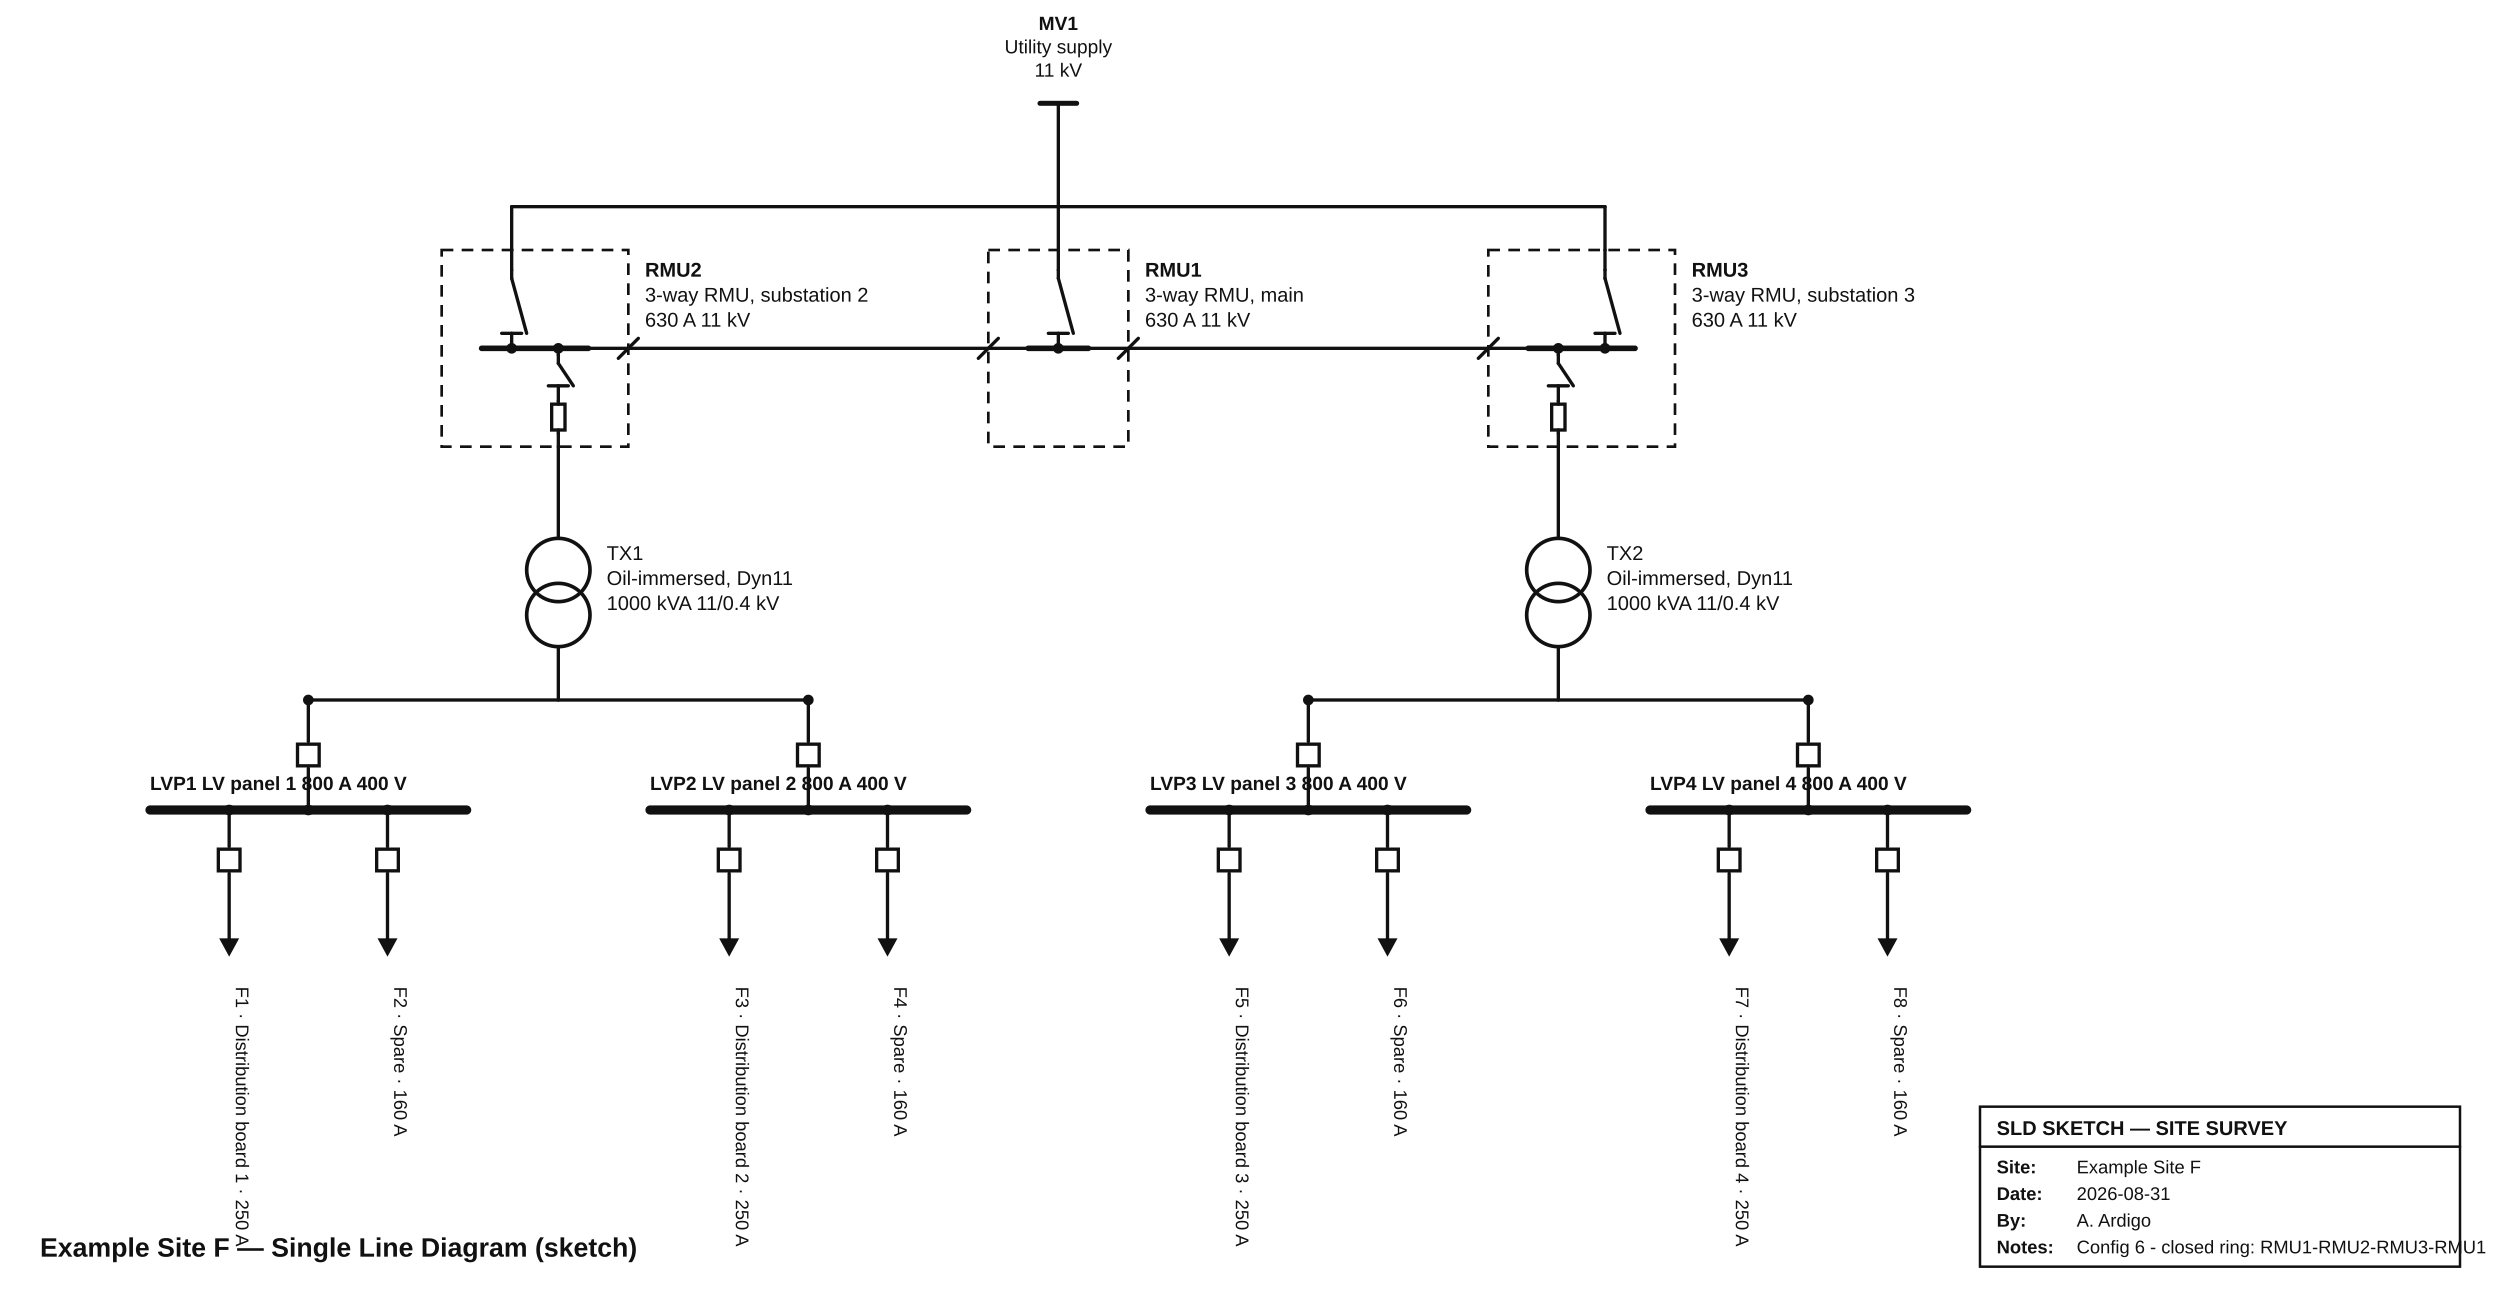
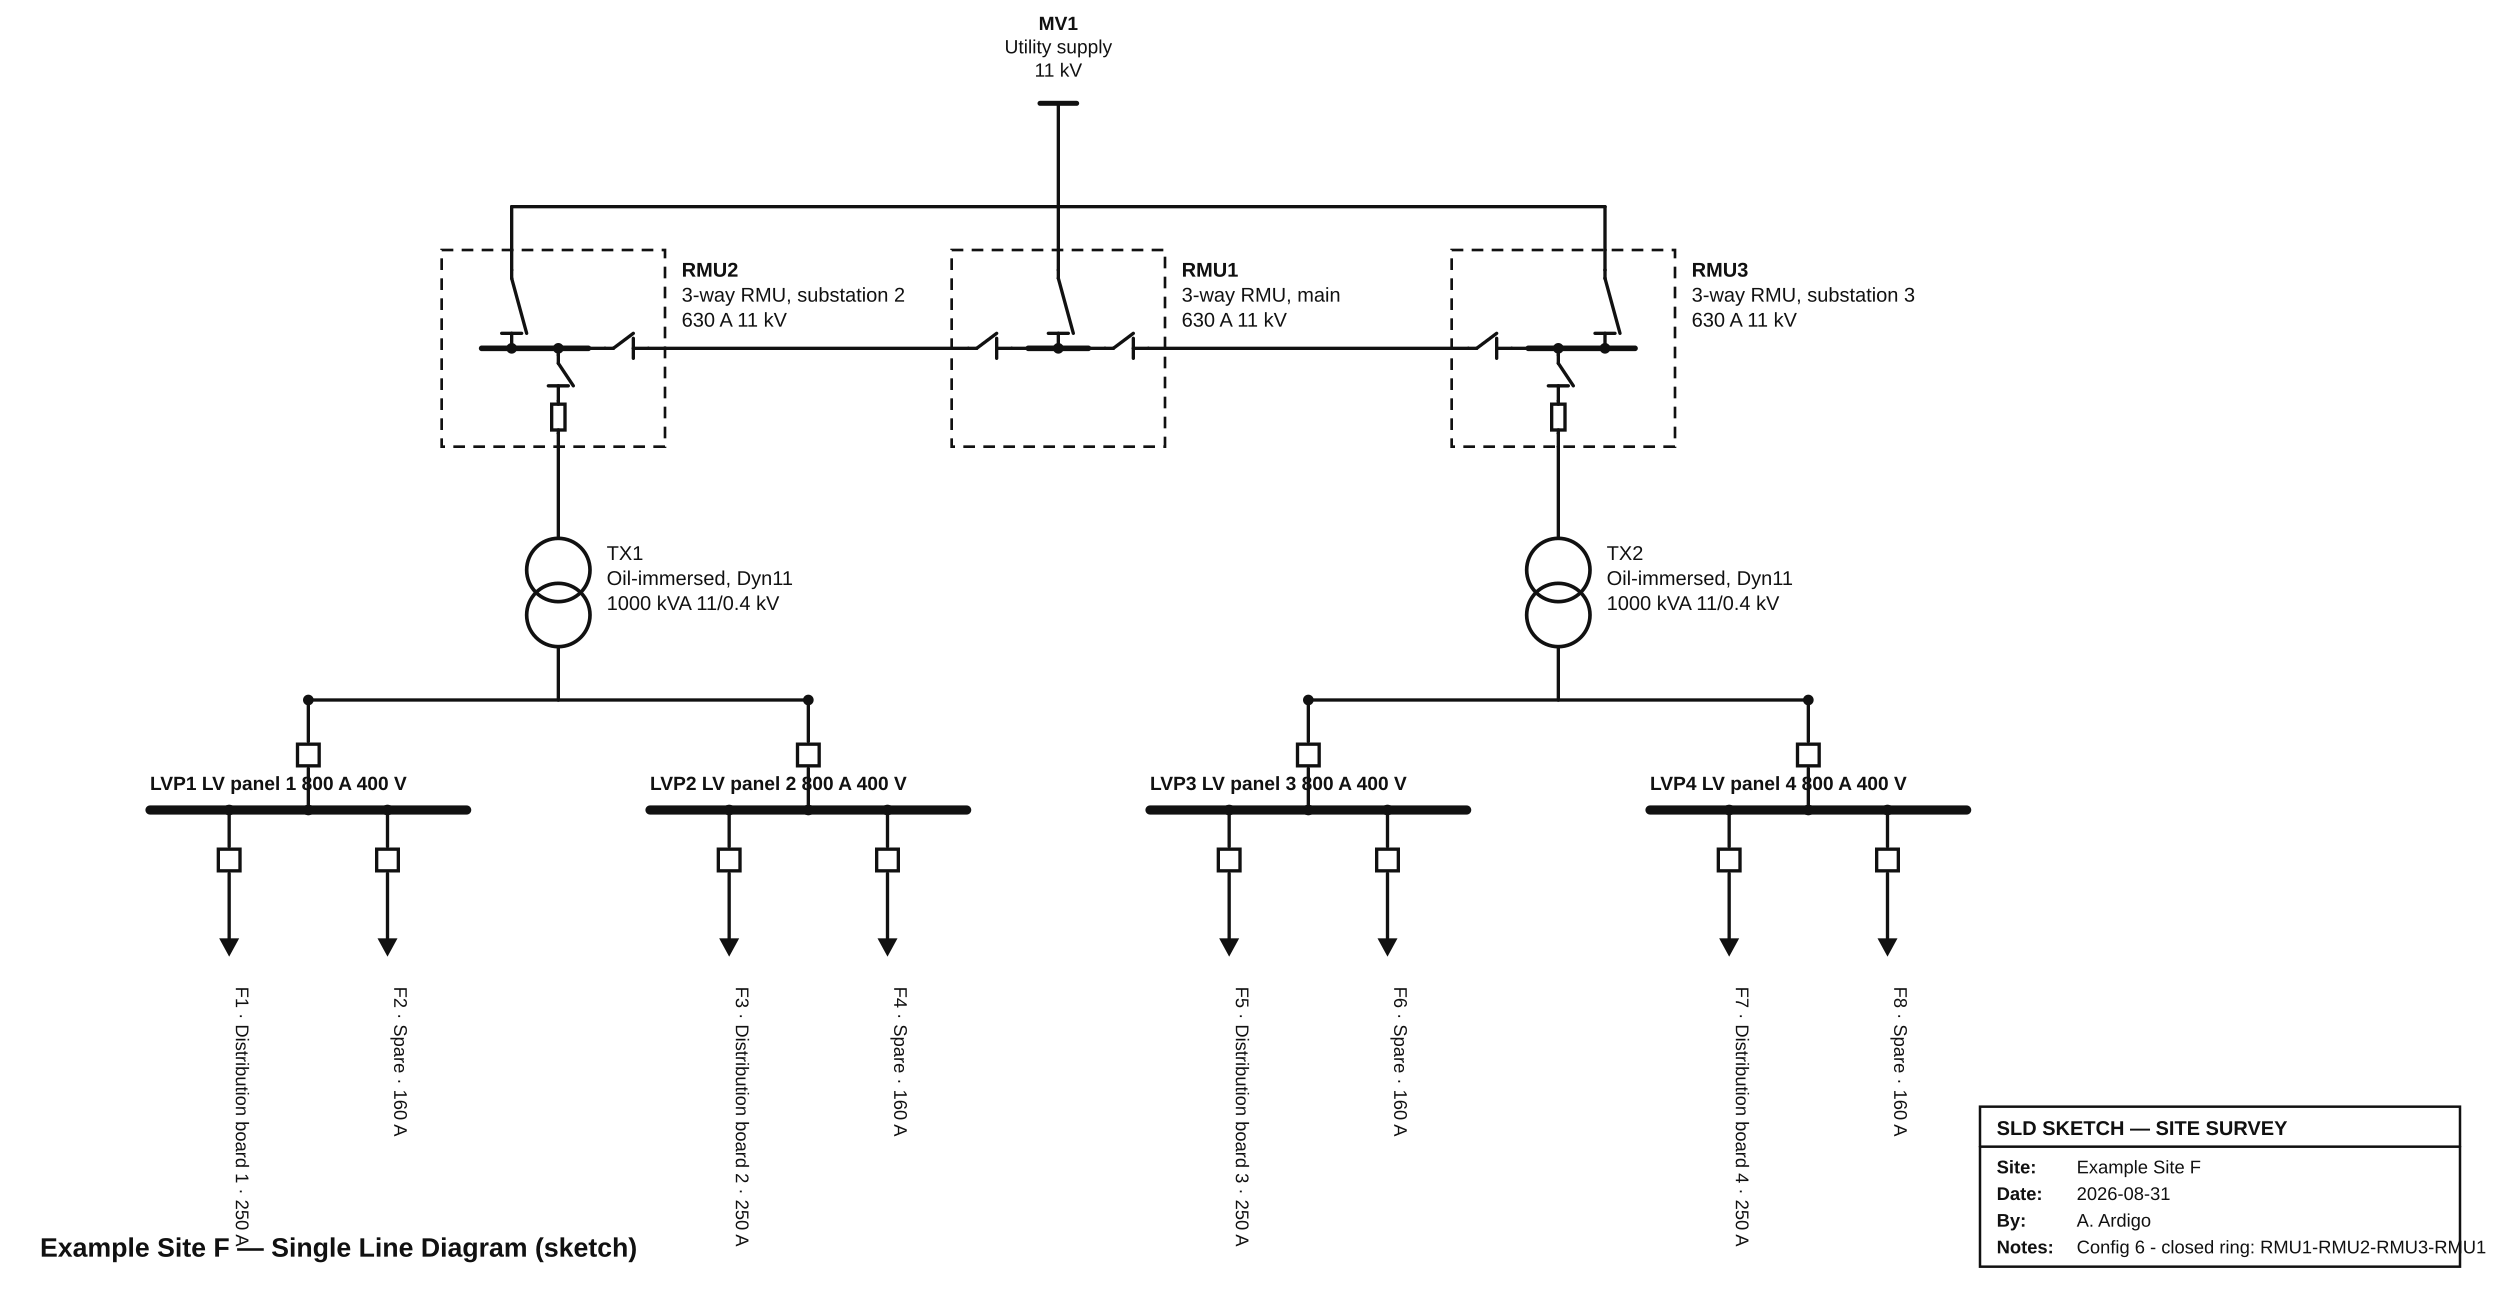
<svg xmlns="http://www.w3.org/2000/svg" width="1500" height="780" viewBox="0 0 1500 780">
  <rect width="100%" height="100%" fill="white" />
  <text x="24.0" y="754.0" font-family="Arial, Helvetica, sans-serif" font-size="16" fill="#111" text-anchor="start" font-weight="bold">Example Site F — Single Line Diagram (sketch)</text>
-   <rect x="593.0" y="150.0" width="84.0" height="118.0" fill="none" stroke="#111" stroke-width="1.6" stroke-dasharray="7 5" />
+   <rect x="571.0" y="150.0" width="128.0" height="118.0" fill="none" stroke="#111" stroke-width="1.6" stroke-dasharray="7 5" />
  <line x1="617.0" y1="209.0" x2="653.0" y2="209.0" stroke="#111" stroke-width="3.4" stroke-linecap="round" />
  <line x1="635.0" y1="162.0" x2="635.0" y2="167.0" stroke="#111" stroke-width="2" stroke-linecap="round" />
  <line x1="635.0" y1="167.0" x2="644.0" y2="200.0" stroke="#111" stroke-width="2" stroke-linecap="round" />
  <line x1="629.0" y1="200.0" x2="641.0" y2="200.0" stroke="#111" stroke-width="2" stroke-linecap="round" />
  <line x1="635.0" y1="200.0" x2="635.0" y2="209.0" stroke="#111" stroke-width="2" stroke-linecap="round" />
  <line x1="635.0" y1="150.0" x2="635.0" y2="162.0" stroke="#111" stroke-width="2" stroke-linecap="round" />
  <circle cx="635.0" cy="209.0" r="3.2" fill="#111" />
-   <text x="687.0" y="166.0" font-family="Arial, Helvetica, sans-serif" font-size="12" fill="#111" text-anchor="start" font-weight="bold">RMU1</text>
-   <text x="687.0" y="181.0" font-family="Arial, Helvetica, sans-serif" font-size="12" fill="#111" text-anchor="start">3-way RMU, main</text>
-   <text x="687.0" y="196.0" font-family="Arial, Helvetica, sans-serif" font-size="12" fill="#111" text-anchor="start">630 A 11 kV</text>
-   <rect x="265.0" y="150.0" width="112.0" height="118.0" fill="none" stroke="#111" stroke-width="1.6" stroke-dasharray="7 5" />
+   <text x="709.0" y="166.0" font-family="Arial, Helvetica, sans-serif" font-size="12" fill="#111" text-anchor="start" font-weight="bold">RMU1</text>
+   <text x="709.0" y="181.0" font-family="Arial, Helvetica, sans-serif" font-size="12" fill="#111" text-anchor="start">3-way RMU, main</text>
+   <text x="709.0" y="196.0" font-family="Arial, Helvetica, sans-serif" font-size="12" fill="#111" text-anchor="start">630 A 11 kV</text>
+   <rect x="265.0" y="150.0" width="134.0" height="118.0" fill="none" stroke="#111" stroke-width="1.6" stroke-dasharray="7 5" />
  <line x1="289.0" y1="209.0" x2="353.0" y2="209.0" stroke="#111" stroke-width="3.4" stroke-linecap="round" />
  <line x1="307.0" y1="162.0" x2="307.0" y2="167.0" stroke="#111" stroke-width="2" stroke-linecap="round" />
  <line x1="307.0" y1="167.0" x2="316.0" y2="200.0" stroke="#111" stroke-width="2" stroke-linecap="round" />
  <line x1="301.0" y1="200.0" x2="313.0" y2="200.0" stroke="#111" stroke-width="2" stroke-linecap="round" />
  <line x1="307.0" y1="200.0" x2="307.0" y2="209.0" stroke="#111" stroke-width="2" stroke-linecap="round" />
  <line x1="307.0" y1="150.0" x2="307.0" y2="162.0" stroke="#111" stroke-width="2" stroke-linecap="round" />
  <circle cx="307.0" cy="209.0" r="3.2" fill="#111" />
  <line x1="335.0" y1="213.0" x2="335.0" y2="218.0" stroke="#111" stroke-width="2" stroke-linecap="round" />
  <line x1="335.0" y1="218.0" x2="344.0" y2="231.5" stroke="#111" stroke-width="2" stroke-linecap="round" />
  <line x1="329.0" y1="231.5" x2="341.0" y2="231.5" stroke="#111" stroke-width="2" stroke-linecap="round" />
  <line x1="335.0" y1="231.5" x2="335.0" y2="240.5" stroke="#111" stroke-width="2" stroke-linecap="round" />
  <rect x="331.0" y="242.5" width="8.0" height="15.5" fill="none" stroke="#111" stroke-width="2" />
  <line x1="335.0" y1="240.5" x2="335.0" y2="242.5" stroke="#111" stroke-width="2" stroke-linecap="round" />
  <line x1="335.0" y1="258.0" x2="335.0" y2="260.0" stroke="#111" stroke-width="2" stroke-linecap="round" />
  <line x1="335.0" y1="209.0" x2="335.0" y2="213.0" stroke="#111" stroke-width="2" stroke-linecap="round" />
  <line x1="335.0" y1="260.0" x2="335.0" y2="268.0" stroke="#111" stroke-width="2" stroke-linecap="round" />
  <circle cx="335.0" cy="209.0" r="3.2" fill="#111" />
-   <text x="387.0" y="166.0" font-family="Arial, Helvetica, sans-serif" font-size="12" fill="#111" text-anchor="start" font-weight="bold">RMU2</text>
-   <text x="387.0" y="181.0" font-family="Arial, Helvetica, sans-serif" font-size="12" fill="#111" text-anchor="start">3-way RMU, substation 2</text>
-   <text x="387.0" y="196.0" font-family="Arial, Helvetica, sans-serif" font-size="12" fill="#111" text-anchor="start">630 A 11 kV</text>
-   <rect x="893.0" y="150.0" width="112.0" height="118.0" fill="none" stroke="#111" stroke-width="1.6" stroke-dasharray="7 5" />
+   <text x="409.0" y="166.0" font-family="Arial, Helvetica, sans-serif" font-size="12" fill="#111" text-anchor="start" font-weight="bold">RMU2</text>
+   <text x="409.0" y="181.0" font-family="Arial, Helvetica, sans-serif" font-size="12" fill="#111" text-anchor="start">3-way RMU, substation 2</text>
+   <text x="409.0" y="196.0" font-family="Arial, Helvetica, sans-serif" font-size="12" fill="#111" text-anchor="start">630 A 11 kV</text>
+   <rect x="871.0" y="150.0" width="134.0" height="118.0" fill="none" stroke="#111" stroke-width="1.6" stroke-dasharray="7 5" />
  <line x1="917.0" y1="209.0" x2="981.0" y2="209.0" stroke="#111" stroke-width="3.4" stroke-linecap="round" />
  <line x1="963.0" y1="162.0" x2="963.0" y2="167.0" stroke="#111" stroke-width="2" stroke-linecap="round" />
  <line x1="963.0" y1="167.0" x2="972.0" y2="200.0" stroke="#111" stroke-width="2" stroke-linecap="round" />
  <line x1="957.0" y1="200.0" x2="969.0" y2="200.0" stroke="#111" stroke-width="2" stroke-linecap="round" />
  <line x1="963.0" y1="200.0" x2="963.0" y2="209.0" stroke="#111" stroke-width="2" stroke-linecap="round" />
  <line x1="963.0" y1="150.0" x2="963.0" y2="162.0" stroke="#111" stroke-width="2" stroke-linecap="round" />
  <circle cx="963.0" cy="209.0" r="3.2" fill="#111" />
  <line x1="935.0" y1="213.0" x2="935.0" y2="218.0" stroke="#111" stroke-width="2" stroke-linecap="round" />
  <line x1="935.0" y1="218.0" x2="944.0" y2="231.5" stroke="#111" stroke-width="2" stroke-linecap="round" />
  <line x1="929.0" y1="231.5" x2="941.0" y2="231.5" stroke="#111" stroke-width="2" stroke-linecap="round" />
  <line x1="935.0" y1="231.5" x2="935.0" y2="240.5" stroke="#111" stroke-width="2" stroke-linecap="round" />
  <rect x="931.0" y="242.5" width="8.0" height="15.5" fill="none" stroke="#111" stroke-width="2" />
  <line x1="935.0" y1="240.5" x2="935.0" y2="242.5" stroke="#111" stroke-width="2" stroke-linecap="round" />
  <line x1="935.0" y1="258.0" x2="935.0" y2="260.0" stroke="#111" stroke-width="2" stroke-linecap="round" />
  <line x1="935.0" y1="209.0" x2="935.0" y2="213.0" stroke="#111" stroke-width="2" stroke-linecap="round" />
  <line x1="935.0" y1="260.0" x2="935.0" y2="268.0" stroke="#111" stroke-width="2" stroke-linecap="round" />
  <circle cx="935.0" cy="209.0" r="3.2" fill="#111" />
  <text x="1015.0" y="166.0" font-family="Arial, Helvetica, sans-serif" font-size="12" fill="#111" text-anchor="start" font-weight="bold">RMU3</text>
  <text x="1015.0" y="181.0" font-family="Arial, Helvetica, sans-serif" font-size="12" fill="#111" text-anchor="start">3-way RMU, substation 3</text>
  <text x="1015.0" y="196.0" font-family="Arial, Helvetica, sans-serif" font-size="12" fill="#111" text-anchor="start">630 A 11 kV</text>
-   <line x1="353.0" y1="209.0" x2="617.0" y2="209.0" stroke="#111" stroke-width="2" stroke-linecap="round" />
-   <line x1="371.0" y1="215.0" x2="383.0" y2="203.0" stroke="#111" stroke-width="2" stroke-linecap="round" />
-   <line x1="587.0" y1="215.0" x2="599.0" y2="203.0" stroke="#111" stroke-width="2" stroke-linecap="round" />
-   <line x1="653.0" y1="209.0" x2="917.0" y2="209.0" stroke="#111" stroke-width="2" stroke-linecap="round" />
-   <line x1="671.0" y1="215.0" x2="683.0" y2="203.0" stroke="#111" stroke-width="2" stroke-linecap="round" />
-   <line x1="887.0" y1="215.0" x2="899.0" y2="203.0" stroke="#111" stroke-width="2" stroke-linecap="round" />
+   <line x1="399.0" y1="209.0" x2="571.0" y2="209.0" stroke="#111" stroke-width="2" stroke-linecap="round" />
+   <line x1="363.0" y1="209.0" x2="368.0" y2="209.0" stroke="#111" stroke-width="2" stroke-linecap="round" />
+   <line x1="368.0" y1="209.0" x2="380.0" y2="200.0" stroke="#111" stroke-width="2" stroke-linecap="round" />
+   <line x1="380.0" y1="203.0" x2="380.0" y2="215.0" stroke="#111" stroke-width="2" stroke-linecap="round" />
+   <line x1="380.0" y1="209.0" x2="389.0" y2="209.0" stroke="#111" stroke-width="2" stroke-linecap="round" />
+   <line x1="353.0" y1="209.0" x2="363.0" y2="209.0" stroke="#111" stroke-width="2" stroke-linecap="round" />
+   <line x1="389.0" y1="209.0" x2="399.0" y2="209.0" stroke="#111" stroke-width="2" stroke-linecap="round" />
+   <line x1="581.0" y1="209.0" x2="586.0" y2="209.0" stroke="#111" stroke-width="2" stroke-linecap="round" />
+   <line x1="586.0" y1="209.0" x2="598.0" y2="200.0" stroke="#111" stroke-width="2" stroke-linecap="round" />
+   <line x1="598.0" y1="203.0" x2="598.0" y2="215.0" stroke="#111" stroke-width="2" stroke-linecap="round" />
+   <line x1="598.0" y1="209.0" x2="607.0" y2="209.0" stroke="#111" stroke-width="2" stroke-linecap="round" />
+   <line x1="571.0" y1="209.0" x2="581.0" y2="209.0" stroke="#111" stroke-width="2" stroke-linecap="round" />
+   <line x1="607.0" y1="209.0" x2="617.0" y2="209.0" stroke="#111" stroke-width="2" stroke-linecap="round" />
+   <line x1="699.0" y1="209.0" x2="871.0" y2="209.0" stroke="#111" stroke-width="2" stroke-linecap="round" />
+   <line x1="663.0" y1="209.0" x2="668.0" y2="209.0" stroke="#111" stroke-width="2" stroke-linecap="round" />
+   <line x1="668.0" y1="209.0" x2="680.0" y2="200.0" stroke="#111" stroke-width="2" stroke-linecap="round" />
+   <line x1="680.0" y1="203.0" x2="680.0" y2="215.0" stroke="#111" stroke-width="2" stroke-linecap="round" />
+   <line x1="680.0" y1="209.0" x2="689.0" y2="209.0" stroke="#111" stroke-width="2" stroke-linecap="round" />
+   <line x1="653.0" y1="209.0" x2="663.0" y2="209.0" stroke="#111" stroke-width="2" stroke-linecap="round" />
+   <line x1="689.0" y1="209.0" x2="699.0" y2="209.0" stroke="#111" stroke-width="2" stroke-linecap="round" />
+   <line x1="881.0" y1="209.0" x2="886.0" y2="209.0" stroke="#111" stroke-width="2" stroke-linecap="round" />
+   <line x1="886.0" y1="209.0" x2="898.0" y2="200.0" stroke="#111" stroke-width="2" stroke-linecap="round" />
+   <line x1="898.0" y1="203.0" x2="898.0" y2="215.0" stroke="#111" stroke-width="2" stroke-linecap="round" />
+   <line x1="898.0" y1="209.0" x2="907.0" y2="209.0" stroke="#111" stroke-width="2" stroke-linecap="round" />
+   <line x1="871.0" y1="209.0" x2="881.0" y2="209.0" stroke="#111" stroke-width="2" stroke-linecap="round" />
+   <line x1="907.0" y1="209.0" x2="917.0" y2="209.0" stroke="#111" stroke-width="2" stroke-linecap="round" />
  <line x1="307.0" y1="150.0" x2="307.0" y2="124.0" stroke="#111" stroke-width="2" stroke-linecap="round" />
  <line x1="307.0" y1="124.0" x2="963.0" y2="124.0" stroke="#111" stroke-width="2" stroke-linecap="round" />
  <line x1="963.0" y1="124.0" x2="963.0" y2="150.0" stroke="#111" stroke-width="2" stroke-linecap="round" />
  <line x1="624.0" y1="62.0" x2="646.0" y2="62.0" stroke="#111" stroke-width="3" stroke-linecap="round" />
  <text x="635.0" y="18.0" font-family="Arial, Helvetica, sans-serif" font-size="11.5" fill="#111" text-anchor="middle" font-weight="bold">MV1</text>
  <text x="635.0" y="32.0" font-family="Arial, Helvetica, sans-serif" font-size="11.5" fill="#111" text-anchor="middle">Utility supply</text>
  <text x="635.0" y="46.0" font-family="Arial, Helvetica, sans-serif" font-size="11.5" fill="#111" text-anchor="middle">11 kV</text>
  <line x1="635.0" y1="62.0" x2="635.0" y2="150.0" stroke="#111" stroke-width="2" stroke-linecap="round" />
  <circle cx="335.0" cy="342.0" r="19" fill="none" stroke="#111" stroke-width="2.2" />
  <circle cx="335.0" cy="369.0" r="19" fill="none" stroke="#111" stroke-width="2.2" />
  <text x="364.0" y="336.0" font-family="Arial, Helvetica, sans-serif" font-size="12" fill="#111" text-anchor="start">TX1</text>
  <text x="364.0" y="351.0" font-family="Arial, Helvetica, sans-serif" font-size="12" fill="#111" text-anchor="start">Oil-immersed, Dyn11</text>
  <text x="364.0" y="366.0" font-family="Arial, Helvetica, sans-serif" font-size="12" fill="#111" text-anchor="start">1000 kVA 11/0.4 kV</text>
  <line x1="335.0" y1="268.0" x2="335.0" y2="323.0" stroke="#111" stroke-width="2" stroke-linecap="round" />
  <line x1="335.0" y1="388.0" x2="335.0" y2="420.0" stroke="#111" stroke-width="2" stroke-linecap="round" />
  <line x1="185.0" y1="420.0" x2="485.0" y2="420.0" stroke="#111" stroke-width="2" stroke-linecap="round" />
  <circle cx="185.0" cy="420.0" r="3.2" fill="#111" />
  <rect x="178.5" y="446.5" width="13.0" height="13.0" fill="white" stroke="#111" stroke-width="2" />
  <line x1="185.0" y1="420.0" x2="185.0" y2="445.0" stroke="#111" stroke-width="2" stroke-linecap="round" />
  <line x1="185.0" y1="461.0" x2="185.0" y2="486.0" stroke="#111" stroke-width="2" stroke-linecap="round" />
  <circle cx="185.0" cy="486.0" r="3.2" fill="#111" />
  <circle cx="485.0" cy="420.0" r="3.2" fill="#111" />
  <rect x="478.5" y="446.5" width="13.0" height="13.0" fill="white" stroke="#111" stroke-width="2" />
  <line x1="485.0" y1="420.0" x2="485.0" y2="445.0" stroke="#111" stroke-width="2" stroke-linecap="round" />
  <line x1="485.0" y1="461.0" x2="485.0" y2="486.0" stroke="#111" stroke-width="2" stroke-linecap="round" />
  <circle cx="485.0" cy="486.0" r="3.2" fill="#111" />
  <circle cx="935.0" cy="342.0" r="19" fill="none" stroke="#111" stroke-width="2.2" />
  <circle cx="935.0" cy="369.0" r="19" fill="none" stroke="#111" stroke-width="2.2" />
  <text x="964.0" y="336.0" font-family="Arial, Helvetica, sans-serif" font-size="12" fill="#111" text-anchor="start">TX2</text>
  <text x="964.0" y="351.0" font-family="Arial, Helvetica, sans-serif" font-size="12" fill="#111" text-anchor="start">Oil-immersed, Dyn11</text>
  <text x="964.0" y="366.0" font-family="Arial, Helvetica, sans-serif" font-size="12" fill="#111" text-anchor="start">1000 kVA 11/0.4 kV</text>
  <line x1="935.0" y1="268.0" x2="935.0" y2="323.0" stroke="#111" stroke-width="2" stroke-linecap="round" />
  <line x1="935.0" y1="388.0" x2="935.0" y2="420.0" stroke="#111" stroke-width="2" stroke-linecap="round" />
  <line x1="785.0" y1="420.0" x2="1085.0" y2="420.0" stroke="#111" stroke-width="2" stroke-linecap="round" />
  <circle cx="785.0" cy="420.0" r="3.2" fill="#111" />
  <rect x="778.5" y="446.5" width="13.0" height="13.0" fill="white" stroke="#111" stroke-width="2" />
  <line x1="785.0" y1="420.0" x2="785.0" y2="445.0" stroke="#111" stroke-width="2" stroke-linecap="round" />
  <line x1="785.0" y1="461.0" x2="785.0" y2="486.0" stroke="#111" stroke-width="2" stroke-linecap="round" />
  <circle cx="785.0" cy="486.0" r="3.2" fill="#111" />
  <circle cx="1085.0" cy="420.0" r="3.2" fill="#111" />
  <rect x="1078.5" y="446.5" width="13.0" height="13.0" fill="white" stroke="#111" stroke-width="2" />
  <line x1="1085.0" y1="420.0" x2="1085.0" y2="445.0" stroke="#111" stroke-width="2" stroke-linecap="round" />
  <line x1="1085.0" y1="461.0" x2="1085.0" y2="486.0" stroke="#111" stroke-width="2" stroke-linecap="round" />
  <circle cx="1085.0" cy="486.0" r="3.2" fill="#111" />
  <line x1="90.0" y1="486.0" x2="280.0" y2="486.0" stroke="#111" stroke-width="5.5" stroke-linecap="round" />
  <text x="90.0" y="474.0" font-family="Arial, Helvetica, sans-serif" font-size="11.5" fill="#111" text-anchor="start" font-weight="bold">LVP1 LV panel 1 800 A 400 V</text>
  <line x1="390.0" y1="486.0" x2="580.0" y2="486.0" stroke="#111" stroke-width="5.5" stroke-linecap="round" />
  <text x="390.0" y="474.0" font-family="Arial, Helvetica, sans-serif" font-size="11.5" fill="#111" text-anchor="start" font-weight="bold">LVP2 LV panel 2 800 A 400 V</text>
  <line x1="690.0" y1="486.0" x2="880.0" y2="486.0" stroke="#111" stroke-width="5.5" stroke-linecap="round" />
  <text x="690.0" y="474.0" font-family="Arial, Helvetica, sans-serif" font-size="11.5" fill="#111" text-anchor="start" font-weight="bold">LVP3 LV panel 3 800 A 400 V</text>
  <line x1="990.0" y1="486.0" x2="1180.0" y2="486.0" stroke="#111" stroke-width="5.5" stroke-linecap="round" />
  <text x="990.0" y="474.0" font-family="Arial, Helvetica, sans-serif" font-size="11.5" fill="#111" text-anchor="start" font-weight="bold">LVP4 LV panel 4 800 A 400 V</text>
  <circle cx="137.5" cy="486.0" r="3.2" fill="#111" />
  <rect x="131.0" y="509.5" width="13.0" height="13.0" fill="white" stroke="#111" stroke-width="2" />
  <line x1="137.5" y1="486.0" x2="137.5" y2="508.0" stroke="#111" stroke-width="2" stroke-linecap="round" />
  <line x1="137.5" y1="524.0" x2="137.5" y2="564.0" stroke="#111" stroke-width="2" stroke-linecap="round" />
  <polygon points="131.5,563.0 143.5,563.0 137.5,574.0" fill="#111" />
  <text x="0" y="0" transform="translate(141.5,592.0) rotate(90)" font-family="Arial, Helvetica, sans-serif" font-size="11" fill="#111" text-anchor="start">F1 · Distribution board 1 · 250 A</text>
  <circle cx="232.5" cy="486.0" r="3.2" fill="#111" />
  <rect x="226.0" y="509.5" width="13.0" height="13.0" fill="white" stroke="#111" stroke-width="2" />
  <line x1="232.5" y1="486.0" x2="232.5" y2="508.0" stroke="#111" stroke-width="2" stroke-linecap="round" />
  <line x1="232.5" y1="524.0" x2="232.5" y2="564.0" stroke="#111" stroke-width="2" stroke-linecap="round" />
  <polygon points="226.5,563.0 238.5,563.0 232.5,574.0" fill="#111" />
  <text x="0" y="0" transform="translate(236.5,592.0) rotate(90)" font-family="Arial, Helvetica, sans-serif" font-size="11" fill="#111" text-anchor="start">F2 · Spare · 160 A</text>
  <circle cx="437.5" cy="486.0" r="3.2" fill="#111" />
  <rect x="431.0" y="509.5" width="13.0" height="13.0" fill="white" stroke="#111" stroke-width="2" />
  <line x1="437.5" y1="486.0" x2="437.5" y2="508.0" stroke="#111" stroke-width="2" stroke-linecap="round" />
  <line x1="437.5" y1="524.0" x2="437.5" y2="564.0" stroke="#111" stroke-width="2" stroke-linecap="round" />
  <polygon points="431.5,563.0 443.5,563.0 437.5,574.0" fill="#111" />
  <text x="0" y="0" transform="translate(441.5,592.0) rotate(90)" font-family="Arial, Helvetica, sans-serif" font-size="11" fill="#111" text-anchor="start">F3 · Distribution board 2 · 250 A</text>
  <circle cx="532.5" cy="486.0" r="3.2" fill="#111" />
  <rect x="526.0" y="509.5" width="13.0" height="13.0" fill="white" stroke="#111" stroke-width="2" />
  <line x1="532.5" y1="486.0" x2="532.5" y2="508.0" stroke="#111" stroke-width="2" stroke-linecap="round" />
  <line x1="532.5" y1="524.0" x2="532.5" y2="564.0" stroke="#111" stroke-width="2" stroke-linecap="round" />
  <polygon points="526.5,563.0 538.5,563.0 532.5,574.0" fill="#111" />
  <text x="0" y="0" transform="translate(536.5,592.0) rotate(90)" font-family="Arial, Helvetica, sans-serif" font-size="11" fill="#111" text-anchor="start">F4 · Spare · 160 A</text>
  <circle cx="737.5" cy="486.0" r="3.2" fill="#111" />
  <rect x="731.0" y="509.5" width="13.0" height="13.0" fill="white" stroke="#111" stroke-width="2" />
  <line x1="737.5" y1="486.0" x2="737.5" y2="508.0" stroke="#111" stroke-width="2" stroke-linecap="round" />
  <line x1="737.5" y1="524.0" x2="737.5" y2="564.0" stroke="#111" stroke-width="2" stroke-linecap="round" />
  <polygon points="731.5,563.0 743.5,563.0 737.5,574.0" fill="#111" />
  <text x="0" y="0" transform="translate(741.5,592.0) rotate(90)" font-family="Arial, Helvetica, sans-serif" font-size="11" fill="#111" text-anchor="start">F5 · Distribution board 3 · 250 A</text>
  <circle cx="832.5" cy="486.0" r="3.2" fill="#111" />
  <rect x="826.0" y="509.5" width="13.0" height="13.0" fill="white" stroke="#111" stroke-width="2" />
  <line x1="832.5" y1="486.0" x2="832.5" y2="508.0" stroke="#111" stroke-width="2" stroke-linecap="round" />
  <line x1="832.5" y1="524.0" x2="832.5" y2="564.0" stroke="#111" stroke-width="2" stroke-linecap="round" />
  <polygon points="826.5,563.0 838.5,563.0 832.5,574.0" fill="#111" />
  <text x="0" y="0" transform="translate(836.5,592.0) rotate(90)" font-family="Arial, Helvetica, sans-serif" font-size="11" fill="#111" text-anchor="start">F6 · Spare · 160 A</text>
  <circle cx="1037.5" cy="486.0" r="3.2" fill="#111" />
  <rect x="1031.0" y="509.5" width="13.0" height="13.0" fill="white" stroke="#111" stroke-width="2" />
  <line x1="1037.5" y1="486.0" x2="1037.5" y2="508.0" stroke="#111" stroke-width="2" stroke-linecap="round" />
  <line x1="1037.5" y1="524.0" x2="1037.5" y2="564.0" stroke="#111" stroke-width="2" stroke-linecap="round" />
  <polygon points="1031.5,563.0 1043.5,563.0 1037.5,574.0" fill="#111" />
  <text x="0" y="0" transform="translate(1041.5,592.0) rotate(90)" font-family="Arial, Helvetica, sans-serif" font-size="11" fill="#111" text-anchor="start">F7 · Distribution board 4 · 250 A</text>
  <circle cx="1132.5" cy="486.0" r="3.2" fill="#111" />
  <rect x="1126.0" y="509.5" width="13.0" height="13.0" fill="white" stroke="#111" stroke-width="2" />
  <line x1="1132.5" y1="486.0" x2="1132.5" y2="508.0" stroke="#111" stroke-width="2" stroke-linecap="round" />
  <line x1="1132.5" y1="524.0" x2="1132.5" y2="564.0" stroke="#111" stroke-width="2" stroke-linecap="round" />
  <polygon points="1126.5,563.0 1138.5,563.0 1132.5,574.0" fill="#111" />
  <text x="0" y="0" transform="translate(1136.5,592.0) rotate(90)" font-family="Arial, Helvetica, sans-serif" font-size="11" fill="#111" text-anchor="start">F8 · Spare · 160 A</text>
  <rect x="1188.0" y="664.0" width="288.0" height="96.0" fill="none" stroke="#111" stroke-width="1.5" />
  <line x1="1188.0" y1="688.0" x2="1476.0" y2="688.0" stroke="#111" stroke-width="1.5" stroke-linecap="round" />
  <text x="1198.0" y="681.0" font-family="Arial, Helvetica, sans-serif" font-size="12" fill="#111" text-anchor="start" font-weight="bold">SLD SKETCH — SITE SURVEY</text>
  <text x="1198.0" y="704.0" font-family="Arial, Helvetica, sans-serif" font-size="11" fill="#111" text-anchor="start" font-weight="bold">Site:</text>
  <text x="1246.0" y="704.0" font-family="Arial, Helvetica, sans-serif" font-size="11" fill="#111" text-anchor="start">Example Site F</text>
  <text x="1198.0" y="720.0" font-family="Arial, Helvetica, sans-serif" font-size="11" fill="#111" text-anchor="start" font-weight="bold">Date:</text>
  <text x="1246.0" y="720.0" font-family="Arial, Helvetica, sans-serif" font-size="11" fill="#111" text-anchor="start">2026-08-31</text>
  <text x="1198.0" y="736.0" font-family="Arial, Helvetica, sans-serif" font-size="11" fill="#111" text-anchor="start" font-weight="bold">By:</text>
  <text x="1246.0" y="736.0" font-family="Arial, Helvetica, sans-serif" font-size="11" fill="#111" text-anchor="start">A. Ardigo</text>
  <text x="1198.0" y="752.0" font-family="Arial, Helvetica, sans-serif" font-size="11" fill="#111" text-anchor="start" font-weight="bold">Notes:</text>
  <text x="1246.0" y="752.0" font-family="Arial, Helvetica, sans-serif" font-size="11" fill="#111" text-anchor="start">Config 6 - closed ring: RMU1-RMU2-RMU3-RMU1</text>
</svg>
